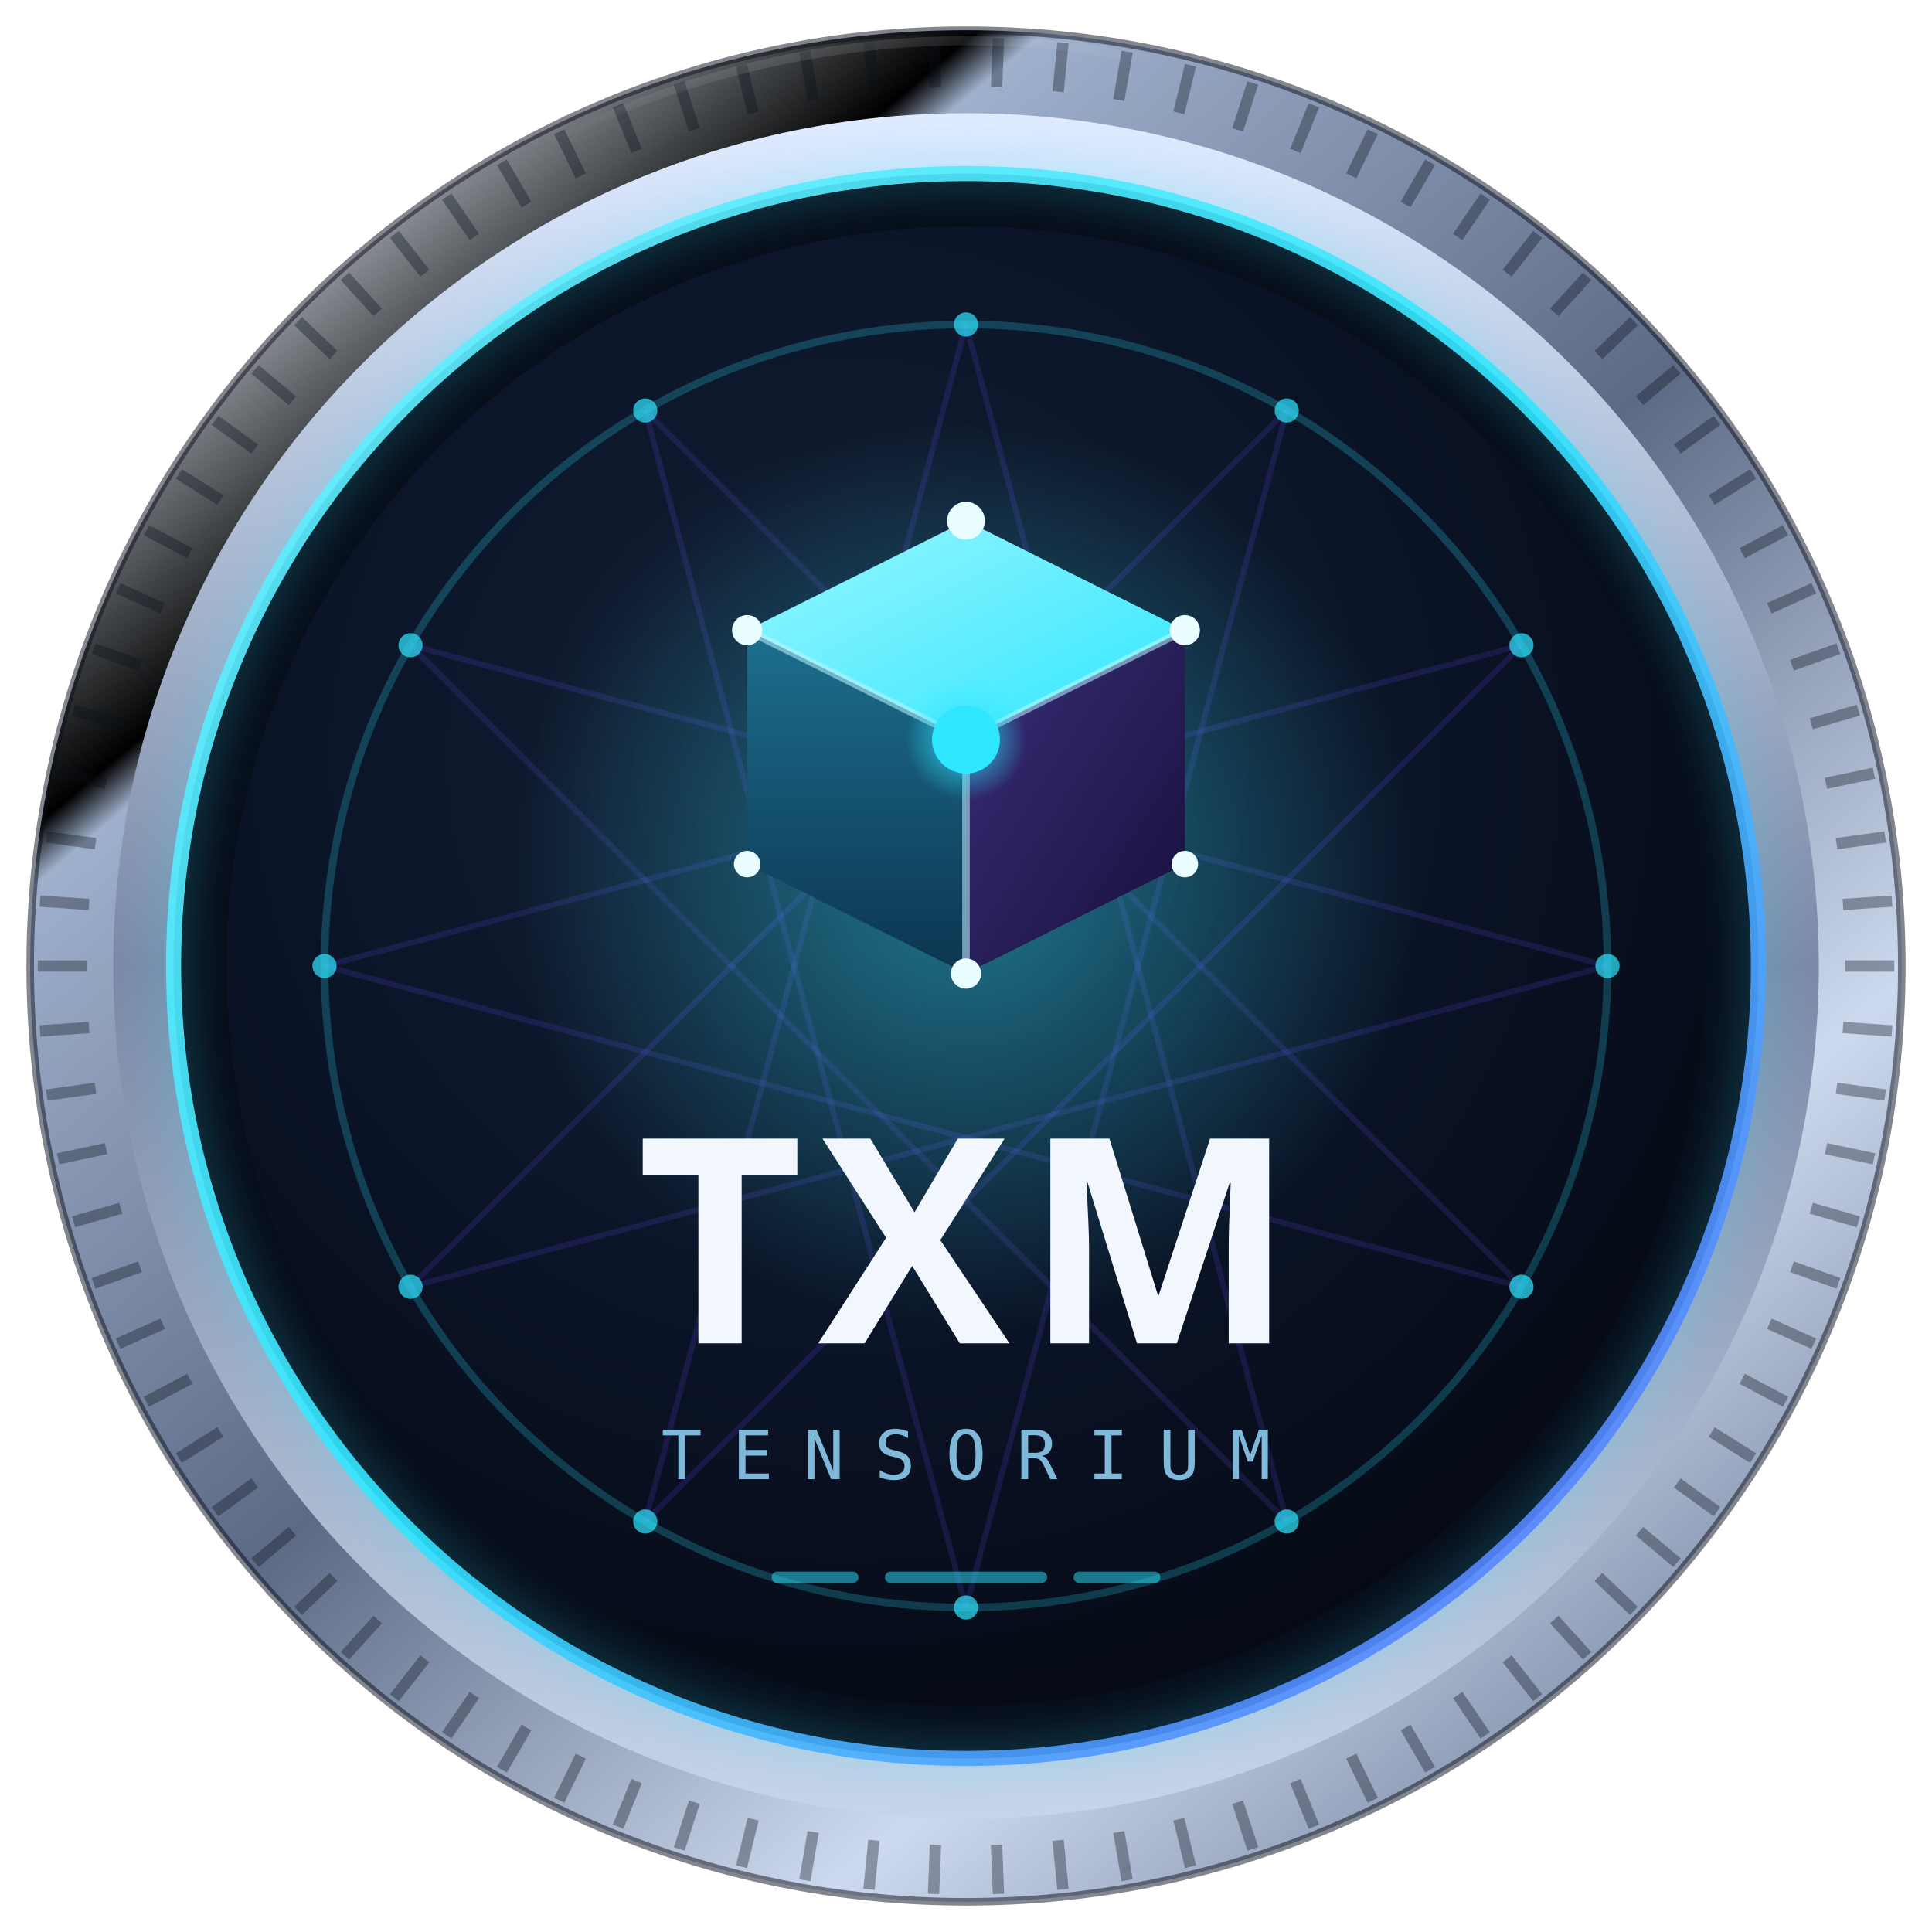
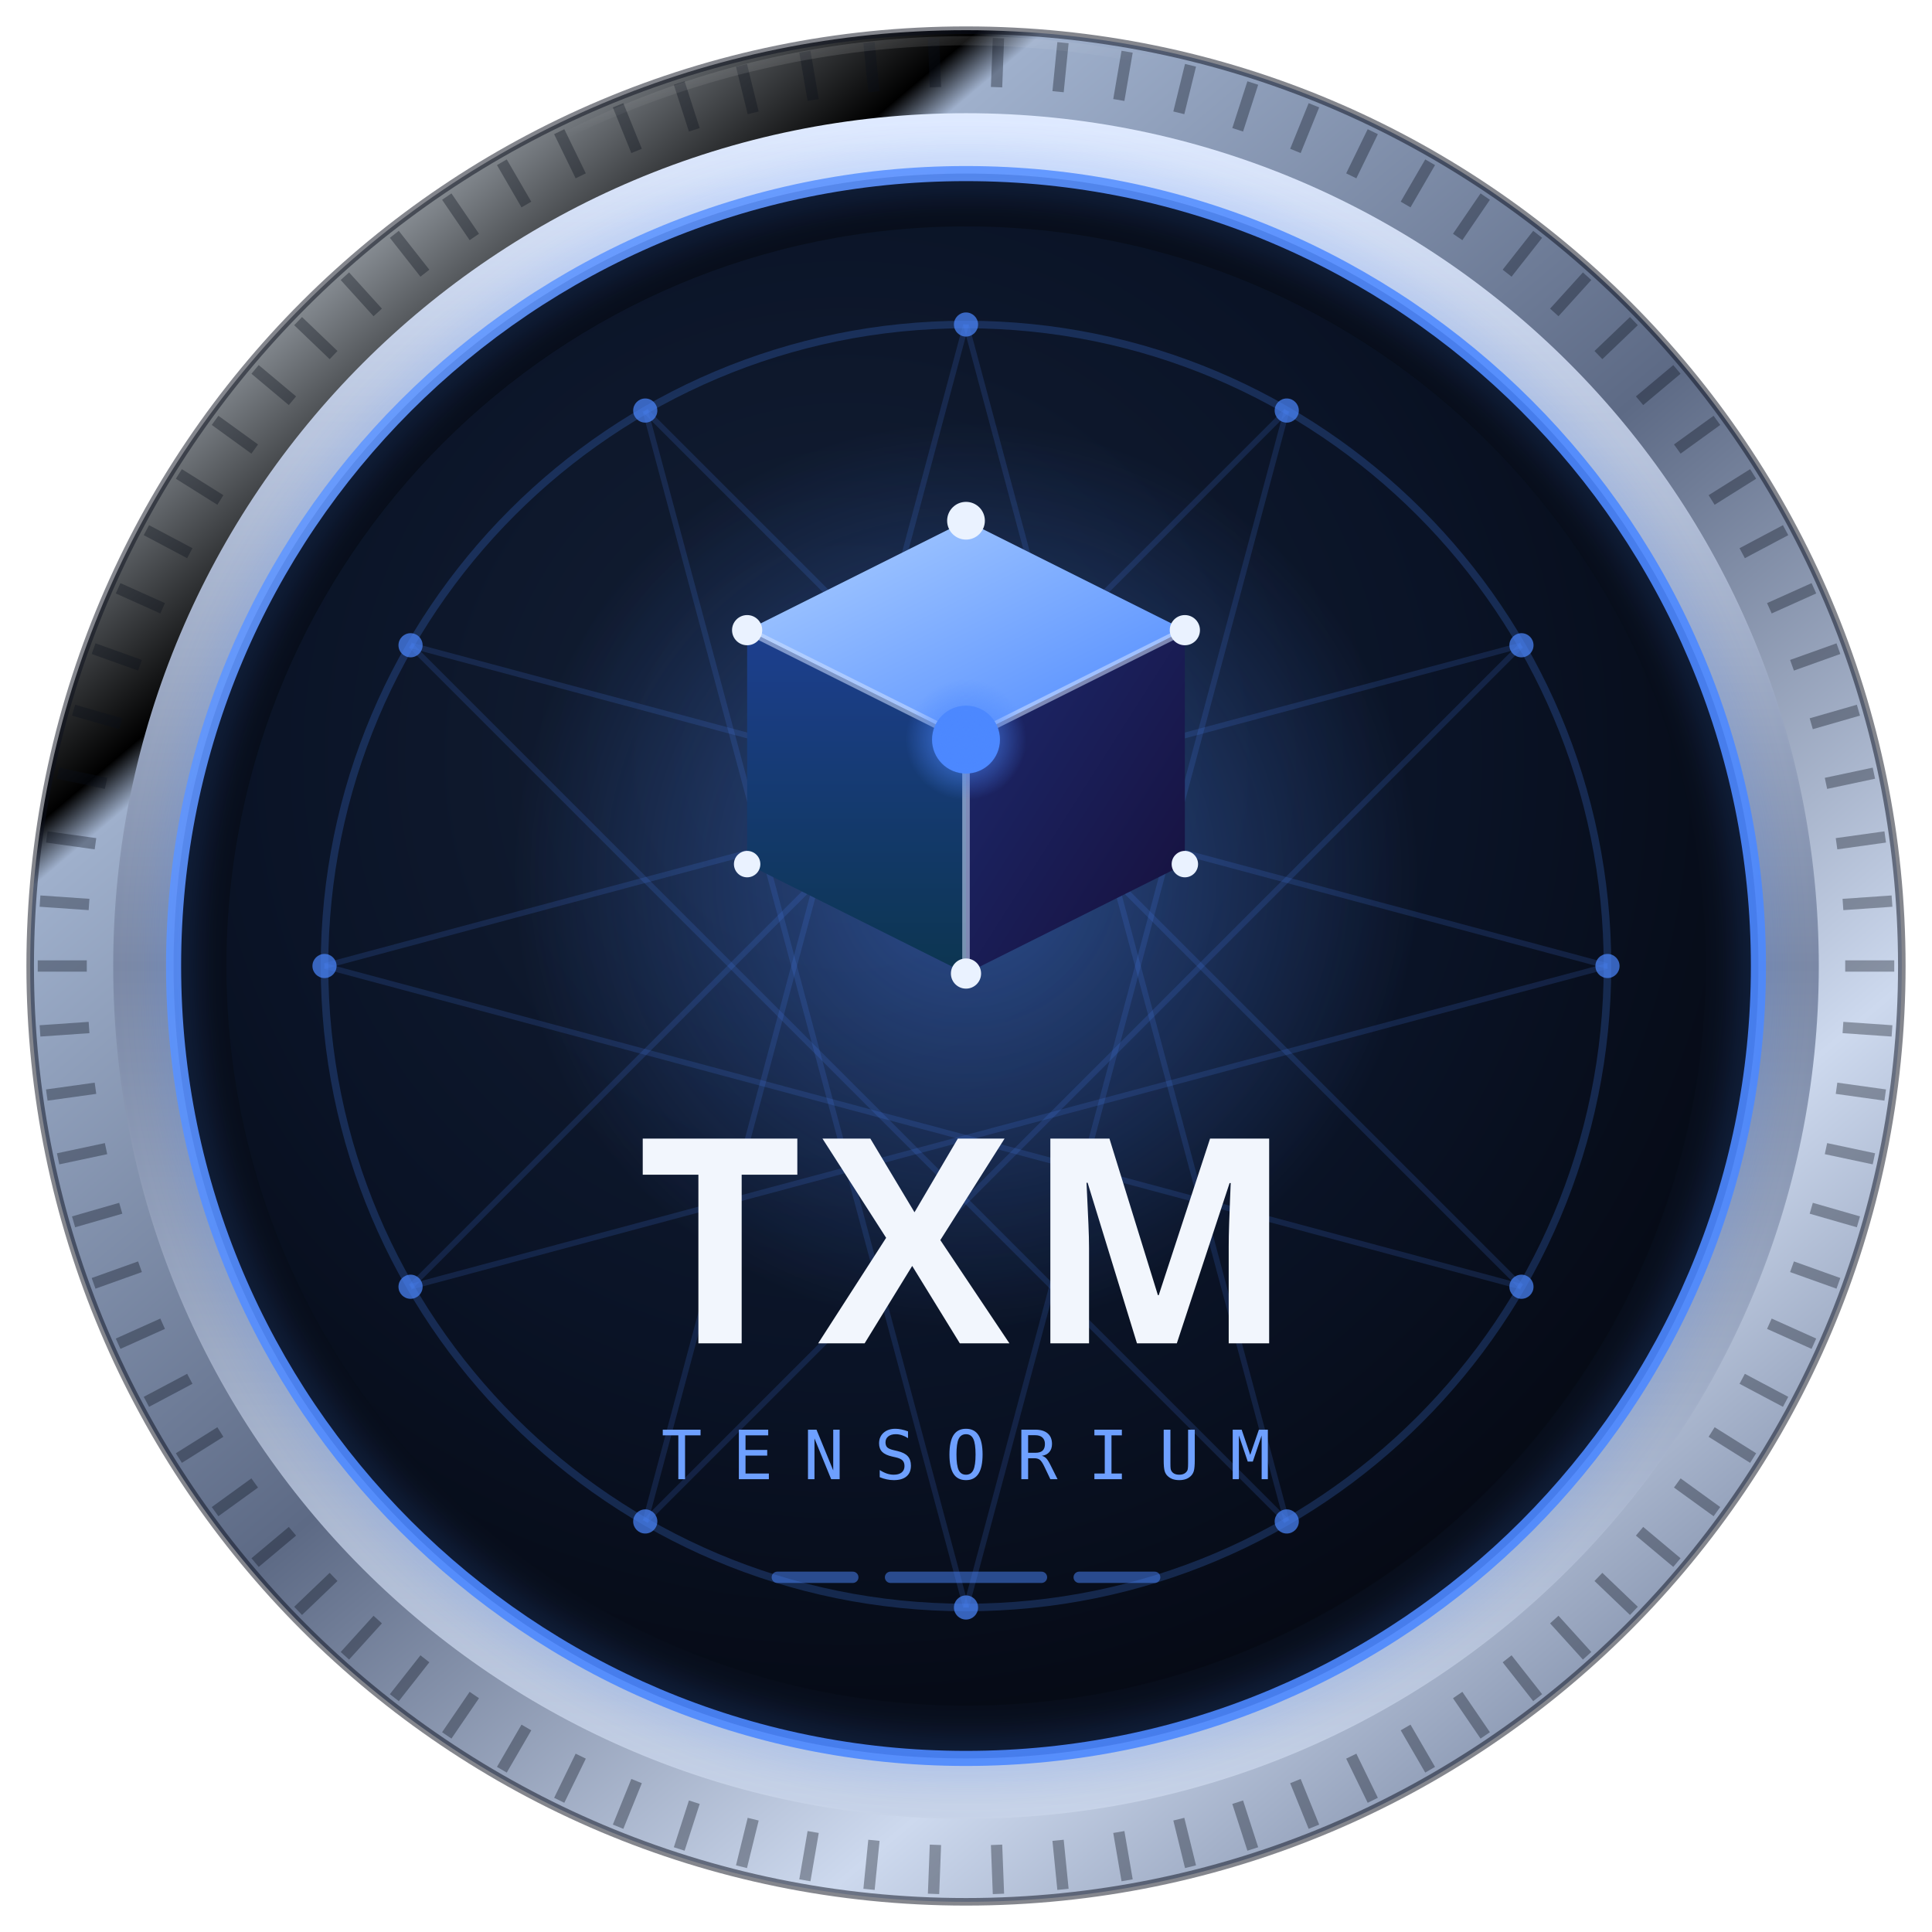
<svg xmlns="http://www.w3.org/2000/svg" width="512" height="512" viewBox="0 0 512 512" role="img" aria-label="TXM token coin">
  <defs>
    <linearGradient id="rim" x1="0.12" y1="0.05" x2="0.88" y2="0.95">
      <stop offset="0" stop-color="#eaf4ff" />
      <stop offset="0.18" stop-color="#aeb d2" />
      <stop offset="0.2" stop-color="#9fb0cc" />
      <stop offset="0.5" stop-color="#5d6a85" />
      <stop offset="0.78" stop-color="#cdd9ee" />
      <stop offset="1" stop-color="#717f9b" />
    </linearGradient>
    <linearGradient id="rim2" x1="0" y1="0" x2="0" y2="1">
      <stop offset="0" stop-color="#dfeaff" />
      <stop offset="0.5" stop-color="#7b89a6" />
      <stop offset="1" stop-color="#c7d3e8" />
    </linearGradient>
    <radialGradient id="field" cx="0.42" cy="0.36" r="0.75">
      <stop offset="0" stop-color="#142036" />
      <stop offset="0.55" stop-color="#0a1326" />
      <stop offset="1" stop-color="#04070f" />
    </radialGradient>
    <linearGradient id="neon" x1="0" y1="0" x2="1" y2="1">
-       <stop offset="0" stop-color="#7af2ff" />
-       <stop offset="0.5" stop-color="#2fe6ff" />
-       <stop offset="1" stop-color="#6d4dff" />
+       <stop offset="0" stop-color="#6EA0FF" />
+       <stop offset="0.5" stop-color="#4C88FF" />
+       <stop offset="1" stop-color="#4C88FF" />
    </linearGradient>
    <linearGradient id="cubeTop" x1="0" y1="0" x2="1" y2="1">
-       <stop offset="0" stop-color="#9af6ff" />
-       <stop offset="1" stop-color="#2fe6ff" />
+       <stop offset="0" stop-color="#aed0ff" />
+       <stop offset="1" stop-color="#4C88FF" />
    </linearGradient>
    <linearGradient id="cubeLeft" x1="0" y1="0" x2="0" y2="1">
-       <stop offset="0" stop-color="#1d6f8f" />
+       <stop offset="0" stop-color="#1d3f8f" />
      <stop offset="1" stop-color="#0c3550" />
    </linearGradient>
    <linearGradient id="cubeRight" x1="0" y1="0" x2="1" y2="1">
-       <stop offset="0" stop-color="#3a2f7a" />
+       <stop offset="0" stop-color="#1d2a6f" />
      <stop offset="1" stop-color="#160f3a" />
    </linearGradient>
    <radialGradient id="coreGlow" cx="0.5" cy="0.5" r="0.5">
-       <stop offset="0" stop-color="#2fe6ff" stop-opacity="0.9" />
-       <stop offset="1" stop-color="#2fe6ff" stop-opacity="0" />
+       <stop offset="0" stop-color="#4C88FF" stop-opacity="0.9" />
+       <stop offset="1" stop-color="#4C88FF" stop-opacity="0" />
    </radialGradient>
    <filter id="soft" x="-40%" y="-40%" width="180%" height="180%">
      <feGaussianBlur stdDeviation="5" />
    </filter>
    <linearGradient id="sheen" x1="0" y1="0" x2="0.6" y2="1">
      <stop offset="0" stop-color="#ffffff" stop-opacity="0.5" />
      <stop offset="0.35" stop-color="#ffffff" stop-opacity="0" />
    </linearGradient>
  </defs>
  <circle cx="256" cy="256" r="248" fill="url(#rim)" />
  <circle cx="256" cy="256" r="248" fill="none" stroke="#0a0f1c" stroke-opacity="0.5" stroke-width="2" />
  <g stroke="#0a0f1c" stroke-opacity="0.35" stroke-width="3">
    <line x1="489.0" y1="256.0" x2="502.0" y2="256.0" />
    <line x1="488.4" y1="272.3" x2="501.4" y2="273.2" />
    <line x1="486.7" y1="288.4" x2="499.6" y2="290.2" />
    <line x1="483.9" y1="304.4" x2="496.6" y2="307.1" />
    <line x1="480.0" y1="320.2" x2="492.5" y2="323.8" />
    <line x1="474.9" y1="335.7" x2="487.2" y2="340.1" />
    <line x1="468.9" y1="350.8" x2="480.7" y2="356.1" />
    <line x1="461.7" y1="365.4" x2="473.2" y2="371.5" />
    <line x1="453.6" y1="379.5" x2="464.6" y2="386.4" />
    <line x1="444.5" y1="393.0" x2="455.0" y2="400.6" />
    <line x1="434.5" y1="405.8" x2="444.4" y2="414.1" />
    <line x1="423.6" y1="417.9" x2="433.0" y2="426.9" />
    <line x1="411.9" y1="429.2" x2="420.6" y2="438.8" />
    <line x1="399.4" y1="439.6" x2="407.5" y2="449.9" />
    <line x1="386.3" y1="449.2" x2="393.6" y2="459.9" />
    <line x1="372.5" y1="457.8" x2="379.0" y2="469.0" />
    <line x1="358.1" y1="465.4" x2="363.8" y2="477.1" />
    <line x1="343.3" y1="472.0" x2="348.2" y2="484.1" />
    <line x1="328.0" y1="477.6" x2="332.0" y2="490.0" />
    <line x1="312.4" y1="482.1" x2="315.5" y2="494.7" />
    <line x1="296.5" y1="485.5" x2="298.7" y2="498.3" />
    <line x1="280.4" y1="487.7" x2="281.7" y2="500.7" />
    <line x1="264.1" y1="488.9" x2="264.6" y2="501.9" />
    <line x1="247.9" y1="488.9" x2="247.4" y2="501.9" />
    <line x1="231.6" y1="487.7" x2="230.3" y2="500.7" />
    <line x1="215.5" y1="485.5" x2="213.3" y2="498.3" />
    <line x1="199.6" y1="482.1" x2="196.5" y2="494.7" />
    <line x1="184.0" y1="477.6" x2="180.0" y2="490.0" />
    <line x1="168.7" y1="472.0" x2="163.8" y2="484.1" />
    <line x1="153.9" y1="465.4" x2="148.2" y2="477.1" />
    <line x1="139.5" y1="457.8" x2="133.0" y2="469.0" />
    <line x1="125.7" y1="449.2" x2="118.4" y2="459.9" />
    <line x1="112.6" y1="439.6" x2="104.5" y2="449.9" />
    <line x1="100.1" y1="429.2" x2="91.4" y2="438.8" />
    <line x1="88.4" y1="417.9" x2="79.0" y2="426.9" />
    <line x1="77.5" y1="405.8" x2="67.6" y2="414.1" />
    <line x1="67.5" y1="393.0" x2="57.0" y2="400.6" />
    <line x1="58.4" y1="379.5" x2="47.4" y2="386.4" />
    <line x1="50.3" y1="365.4" x2="38.8" y2="371.5" />
    <line x1="43.1" y1="350.8" x2="31.3" y2="356.1" />
    <line x1="37.1" y1="335.7" x2="24.8" y2="340.1" />
    <line x1="32.0" y1="320.2" x2="19.5" y2="323.8" />
    <line x1="28.1" y1="304.4" x2="15.4" y2="307.1" />
    <line x1="25.3" y1="288.4" x2="12.4" y2="290.2" />
    <line x1="23.6" y1="272.3" x2="10.6" y2="273.2" />
    <line x1="23.0" y1="256.0" x2="10.0" y2="256.0" />
    <line x1="23.6" y1="239.7" x2="10.6" y2="238.8" />
    <line x1="25.3" y1="223.6" x2="12.4" y2="221.8" />
    <line x1="28.1" y1="207.6" x2="15.4" y2="204.9" />
    <line x1="32.0" y1="191.8" x2="19.5" y2="188.2" />
    <line x1="37.1" y1="176.3" x2="24.8" y2="171.9" />
    <line x1="43.1" y1="161.2" x2="31.3" y2="155.9" />
    <line x1="50.3" y1="146.6" x2="38.8" y2="140.5" />
    <line x1="58.4" y1="132.5" x2="47.4" y2="125.6" />
    <line x1="67.5" y1="119.0" x2="57.0" y2="111.4" />
    <line x1="77.5" y1="106.2" x2="67.6" y2="97.9" />
    <line x1="88.4" y1="94.1" x2="79.0" y2="85.1" />
    <line x1="100.1" y1="82.8" x2="91.4" y2="73.2" />
    <line x1="112.6" y1="72.4" x2="104.5" y2="62.1" />
    <line x1="125.7" y1="62.8" x2="118.4" y2="52.1" />
    <line x1="139.5" y1="54.2" x2="133.0" y2="43.0" />
    <line x1="153.9" y1="46.6" x2="148.2" y2="34.9" />
    <line x1="168.7" y1="40.0" x2="163.8" y2="27.9" />
    <line x1="184.0" y1="34.4" x2="180.0" y2="22.0" />
    <line x1="199.6" y1="29.9" x2="196.5" y2="17.3" />
    <line x1="215.5" y1="26.5" x2="213.3" y2="13.7" />
    <line x1="231.6" y1="24.3" x2="230.3" y2="11.3" />
    <line x1="247.9" y1="23.1" x2="247.4" y2="10.1" />
    <line x1="264.1" y1="23.1" x2="264.6" y2="10.1" />
    <line x1="280.4" y1="24.3" x2="281.7" y2="11.3" />
    <line x1="296.5" y1="26.5" x2="298.7" y2="13.7" />
    <line x1="312.4" y1="29.9" x2="315.5" y2="17.3" />
    <line x1="328.0" y1="34.4" x2="332.0" y2="22.0" />
    <line x1="343.3" y1="40.0" x2="348.2" y2="27.9" />
    <line x1="358.1" y1="46.6" x2="363.8" y2="34.9" />
    <line x1="372.5" y1="54.2" x2="379.0" y2="43.0" />
    <line x1="386.3" y1="62.8" x2="393.6" y2="52.1" />
    <line x1="399.4" y1="72.4" x2="407.5" y2="62.1" />
    <line x1="411.9" y1="82.8" x2="420.6" y2="73.2" />
    <line x1="423.6" y1="94.1" x2="433.0" y2="85.1" />
    <line x1="434.5" y1="106.2" x2="444.4" y2="97.9" />
    <line x1="444.5" y1="119.0" x2="455.0" y2="111.4" />
    <line x1="453.6" y1="132.5" x2="464.6" y2="125.6" />
    <line x1="461.7" y1="146.6" x2="473.2" y2="140.5" />
    <line x1="468.9" y1="161.2" x2="480.7" y2="155.9" />
    <line x1="474.9" y1="176.3" x2="487.2" y2="171.9" />
    <line x1="480.0" y1="191.8" x2="492.5" y2="188.2" />
    <line x1="483.9" y1="207.6" x2="496.6" y2="204.9" />
    <line x1="486.7" y1="223.6" x2="499.6" y2="221.8" />
    <line x1="488.4" y1="239.7" x2="501.4" y2="238.8" />
  </g>
  <circle cx="256" cy="256" r="226" fill="url(#rim2)" />
  <circle cx="256" cy="256" r="210" fill="#070d1a" />
  <circle cx="256" cy="256" r="210" fill="none" stroke="url(#neon)" stroke-width="4" opacity="0.9" />
-   <circle cx="256" cy="256" r="210" fill="none" stroke="#2fe6ff" stroke-width="10" opacity="0.18" filter="url(#soft)" />
+   <circle cx="256" cy="256" r="210" fill="none" stroke="#4C88FF" stroke-width="10" opacity="0.18" filter="url(#soft)" />
  <circle cx="256" cy="256" r="196" fill="url(#field)" />
-   <g fill="none" stroke="#2fe6ff" stroke-opacity="0.22" stroke-width="2">
+   <g fill="none" stroke="#4C88FF" stroke-opacity="0.22" stroke-width="2">
    <circle cx="256" cy="256" r="170" />
  </g>
-   <g stroke="#6d4dff" stroke-opacity="0.16" stroke-width="1.5">
+   <g stroke="#4C88FF" stroke-opacity="0.16" stroke-width="1.5">
    <line x1="256.0" y1="86.0" x2="341.0" y2="403.2" />
    <line x1="341.0" y1="108.8" x2="256.0" y2="426.0" />
    <line x1="403.2" y1="171.0" x2="171.0" y2="403.2" />
    <line x1="426.0" y1="256.0" x2="108.8" y2="341.0" />
    <line x1="403.2" y1="341.0" x2="86.0" y2="256.0" />
    <line x1="341.0" y1="403.2" x2="108.8" y2="171.0" />
    <line x1="256.0" y1="426.0" x2="171.0" y2="108.8" />
    <line x1="171.0" y1="403.2" x2="256.0" y2="86.0" />
    <line x1="108.8" y1="341.0" x2="341.0" y2="108.8" />
    <line x1="86.0" y1="256.0" x2="403.2" y2="171.0" />
    <line x1="108.8" y1="171.0" x2="426.0" y2="256.0" />
    <line x1="171.0" y1="108.8" x2="403.2" y2="341.0" />
  </g>
-   <g fill="#2fe6ff" fill-opacity="0.7">
+   <g fill="#4C88FF" fill-opacity="0.7">
    <circle cx="256.0" cy="86.0" r="3.2" />
    <circle cx="341.0" cy="108.8" r="3.2" />
    <circle cx="403.2" cy="171.0" r="3.2" />
    <circle cx="426.0" cy="256.0" r="3.2" />
    <circle cx="403.2" cy="341.0" r="3.2" />
    <circle cx="341.0" cy="403.2" r="3.2" />
    <circle cx="256.0" cy="426.0" r="3.2" />
    <circle cx="171.0" cy="403.2" r="3.2" />
    <circle cx="108.8" cy="341.0" r="3.2" />
    <circle cx="86.0" cy="256.0" r="3.2" />
    <circle cx="108.8" cy="171.0" r="3.2" />
    <circle cx="171.0" cy="108.8" r="3.2" />
  </g>
  <circle cx="256" cy="232" r="120" fill="url(#coreGlow)" opacity="0.5" />
  <g transform="translate(256 196)">
    <polygon points="0,-58 58,-29 0,0 -58,-29" fill="url(#cubeTop)" />
    <polygon points="-58,-29 0,0 0,62 -58,33" fill="url(#cubeLeft)" />
    <polygon points="58,-29 0,0 0,62 58,33" fill="url(#cubeRight)" />
-     <g stroke="#bdf6ff" stroke-opacity="0.55" stroke-width="2" fill="none">
+     <g stroke="#cfe0ff" stroke-opacity="0.55" stroke-width="2" fill="none">
      <line x1="0" y1="0" x2="0" y2="62" />
      <line x1="0" y1="0" x2="-58" y2="-29" />
      <line x1="0" y1="0" x2="58" y2="-29" />
    </g>
-     <g fill="#eafdff">
+     <g fill="#eaf2ff">
      <circle cx="0" cy="-58" r="5" />
      <circle cx="58" cy="-29" r="4" />
      <circle cx="-58" cy="-29" r="4" />
      <circle cx="0" cy="62" r="4" />
      <circle cx="58" cy="33" r="3.5" />
      <circle cx="-58" cy="33" r="3.5" />
    </g>
-     <circle cx="0" cy="0" r="9" fill="#2fe6ff" />
+     <circle cx="0" cy="0" r="9" fill="#4C88FF" />
    <circle cx="0" cy="0" r="16" fill="url(#coreGlow)" />
  </g>
  <text x="256" y="356" text-anchor="middle" font-family="'Space Grotesk', system-ui, sans-serif" font-size="76" font-weight="700" letter-spacing="4" fill="#f2f6fd">TXM</text>
-   <text x="256" y="392" text-anchor="middle" font-family="'JetBrains Mono', monospace" font-size="18" letter-spacing="8" fill="#7fb8d8">TENSORIUM</text>
-   <g stroke="#2fe6ff" stroke-opacity="0.5" stroke-width="3" stroke-linecap="round">
+   <text x="256" y="392" text-anchor="middle" font-family="'JetBrains Mono', monospace" font-size="18" letter-spacing="8" fill="#6EA0FF">TENSORIUM</text>
+   <g stroke="#4C88FF" stroke-opacity="0.5" stroke-width="3" stroke-linecap="round">
    <line x1="206" y1="418" x2="226" y2="418" />
    <line x1="236" y1="418" x2="276" y2="418" />
    <line x1="286" y1="418" x2="306" y2="418" />
  </g>
  <path d="M256 12 a244 244 0 0 1 172 72 a236 236 0 0 0 -344 0 a244 244 0 0 1 172 -72 z" fill="url(#sheen)" opacity="0.6" />
</svg>
